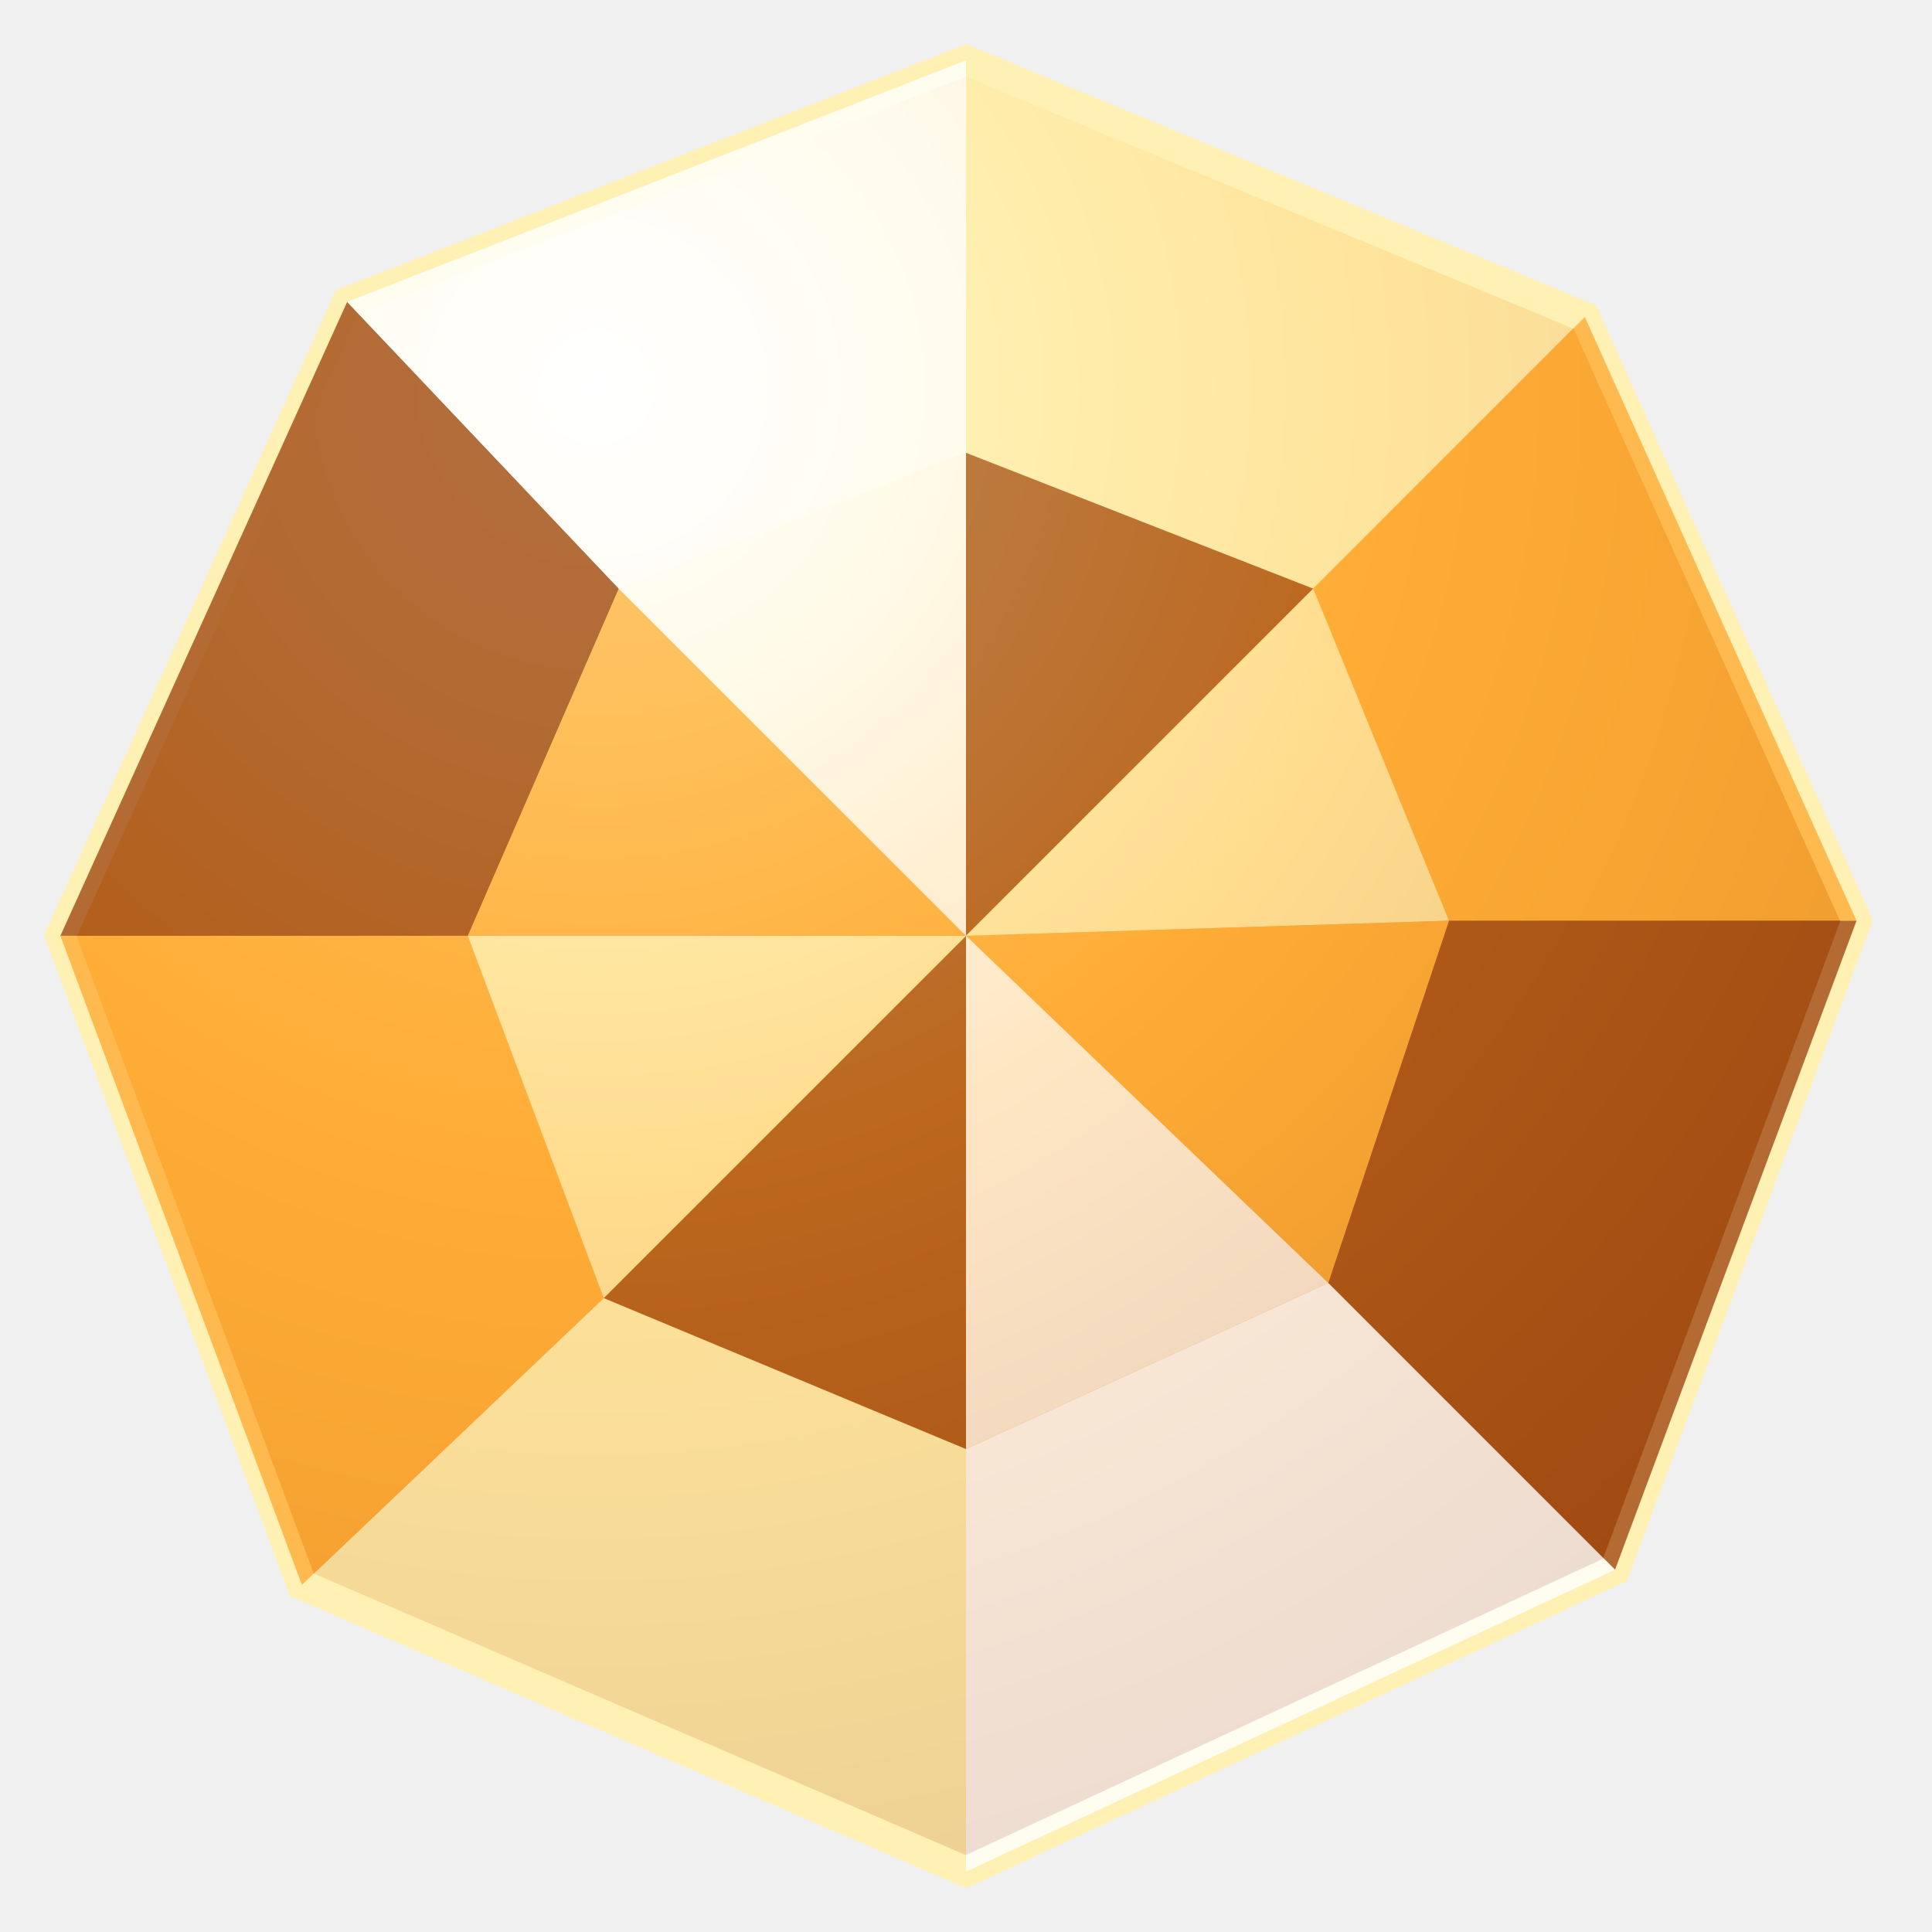
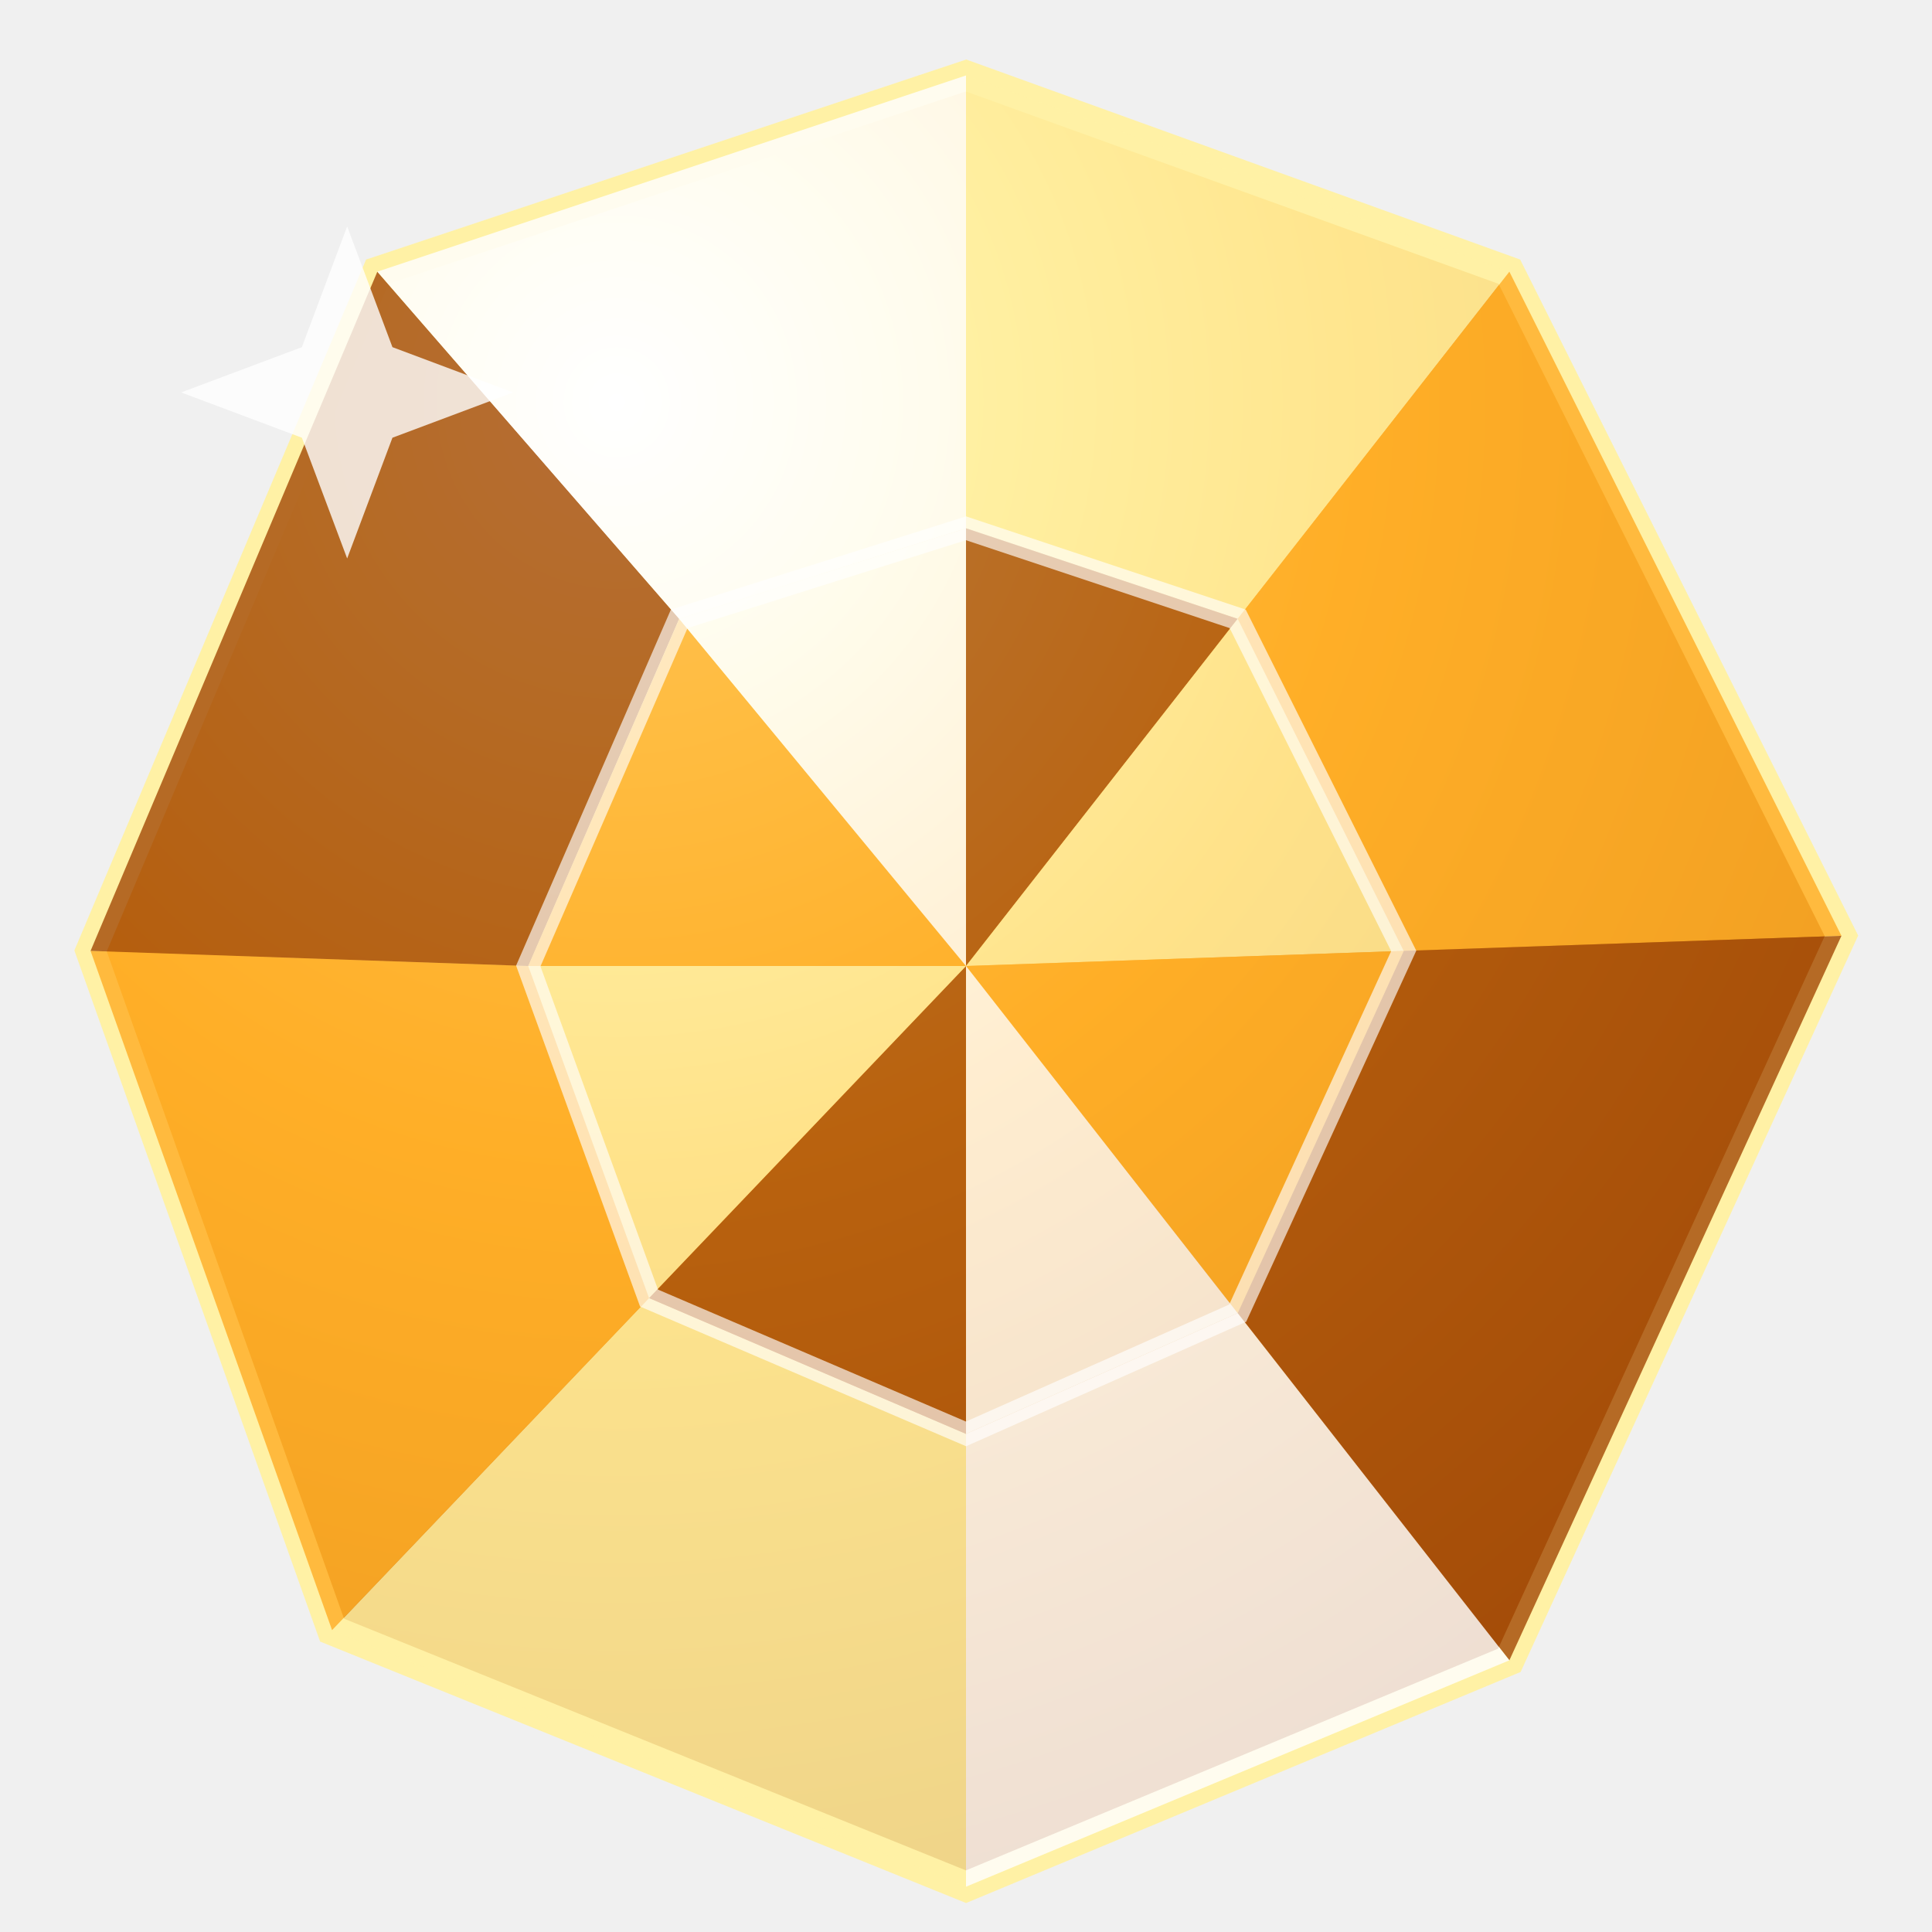
<svg xmlns="http://www.w3.org/2000/svg" viewBox="0 0 128 128">
  <defs>
-     <radialGradient id="s" cx="30%" cy="18%" r="88%">
+     <radialGradient id="body" cx="30%" cy="18%" r="85%">
      <stop stop-color="#fff" />
-       <stop offset=".2" stop-color="#fff1b4" />
-       <stop offset=".5" stop-color="#ffac36" />
-       <stop offset="1" stop-color="#a04a13" />
+       <stop offset=".2" stop-color="#fff1a5" />
+       <stop offset=".5" stop-color="#ffae27" />
+       <stop offset="1" stop-color="#a54d08" />
    </radialGradient>
  </defs>
-   <polygon points="64,4 105,21 123,61 107,104 64,124 20,105 4,62 23,20" fill="url(#s)" stroke="#fff1b4" stroke-width="2" />
-   <polygon points="64,4,105,21,87,39,64,30" fill="#fff1b4" opacity=".8" />
-   <polygon points="64,30,87,39,64,62" fill="#a04a13" opacity=".7" />
-   <polygon points="105,21,123,61,96,61,87,39" fill="#ffac36" opacity=".8" />
-   <polygon points="87,39,96,61,64,62" fill="#fff1b4" opacity=".7" />
-   <polygon points="123,61,107,104,88,85,96,61" fill="#a04a13" opacity=".8" />
-   <polygon points="96,61,88,85,64,62" fill="#ffac36" opacity=".7" />
-   <polygon points="107,104,64,124,64,96,88,85" fill="#fff" opacity=".8" />
-   <polygon points="88,85,64,96,64,62" fill="#fff" opacity=".7" />
-   <polygon points="64,124,20,105,40,86,64,96" fill="#fff1b4" opacity=".8" />
-   <polygon points="64,96,40,86,64,62" fill="#a04a13" opacity=".7" />
-   <polygon points="20,105,4,62,31,62,40,86" fill="#ffac36" opacity=".8" />
-   <polygon points="40,86,31,62,64,62" fill="#fff1b4" opacity=".7" />
-   <polygon points="4,62,23,20,41,39,31,62" fill="#a04a13" opacity=".8" />
-   <polygon points="31,62,41,39,64,62" fill="#ffac36" opacity=".7" />
-   <polygon points="23,20,64,4,64,30,41,39" fill="#fff" opacity=".8" />
-   <polygon points="41,39,64,30,64,62" fill="#fff" opacity=".7" />
+   <polygon points="64,5 100,18 122,62 100,110 64,125 22,108 6,63 25,18" fill="url(#body)" stroke="#fff1a5" stroke-width="2" />
+   <polygon points="64,5,100,18,82,41,64,35" fill="#fff1a5" opacity=".82" />
+   <polygon points="64,35,82,41,64,64" fill="#a54d08" opacity=".78" />
+   <polygon points="100,18,122,62,93,63,82,41" fill="#ffae27" opacity=".82" />
+   <polygon points="82,41,93,63,64,64" fill="#fff1a5" opacity=".78" />
+   <polygon points="122,62,100,110,82,87,93,63" fill="#a54d08" opacity=".82" />
+   <polygon points="93,63,82,87,64,64" fill="#ffae27" opacity=".78" />
+   <polygon points="100,110,64,125,64,95,82,87" fill="#fff" opacity=".82" />
+   <polygon points="82,87,64,95,64,64" fill="#fff" opacity=".78" />
+   <polygon points="64,125,22,108,43,86,64,95" fill="#fff1a5" opacity=".82" />
+   <polygon points="64,95,43,86,64,64" fill="#a54d08" opacity=".78" />
+   <polygon points="22,108,6,63,35,64,43,86" fill="#ffae27" opacity=".82" />
+   <polygon points="43,86,35,64,64,64" fill="#fff1a5" opacity=".78" />
+   <polygon points="6,63,25,18,45,41,35,64" fill="#a54d08" opacity=".82" />
+   <polygon points="35,64,45,41,64,64" fill="#ffae27" opacity=".78" />
+   <polygon points="25,18,64,5,64,35,45,41" fill="#fff" opacity=".82" />
+   <polygon points="45,41,64,35,64,64" fill="#fff" opacity=".78" />
+   <polygon points="64,35 82,41 93,63 82,87 64,95 43,86 35,64 45,41" fill="none" stroke="#fff" stroke-opacity=".65" stroke-width="1.5" />
+   <path d="M20 23l3-8 3 8 8 3-8 3-3 8-3-8-8-3Z" fill="#fff" opacity=".8" />
</svg>
